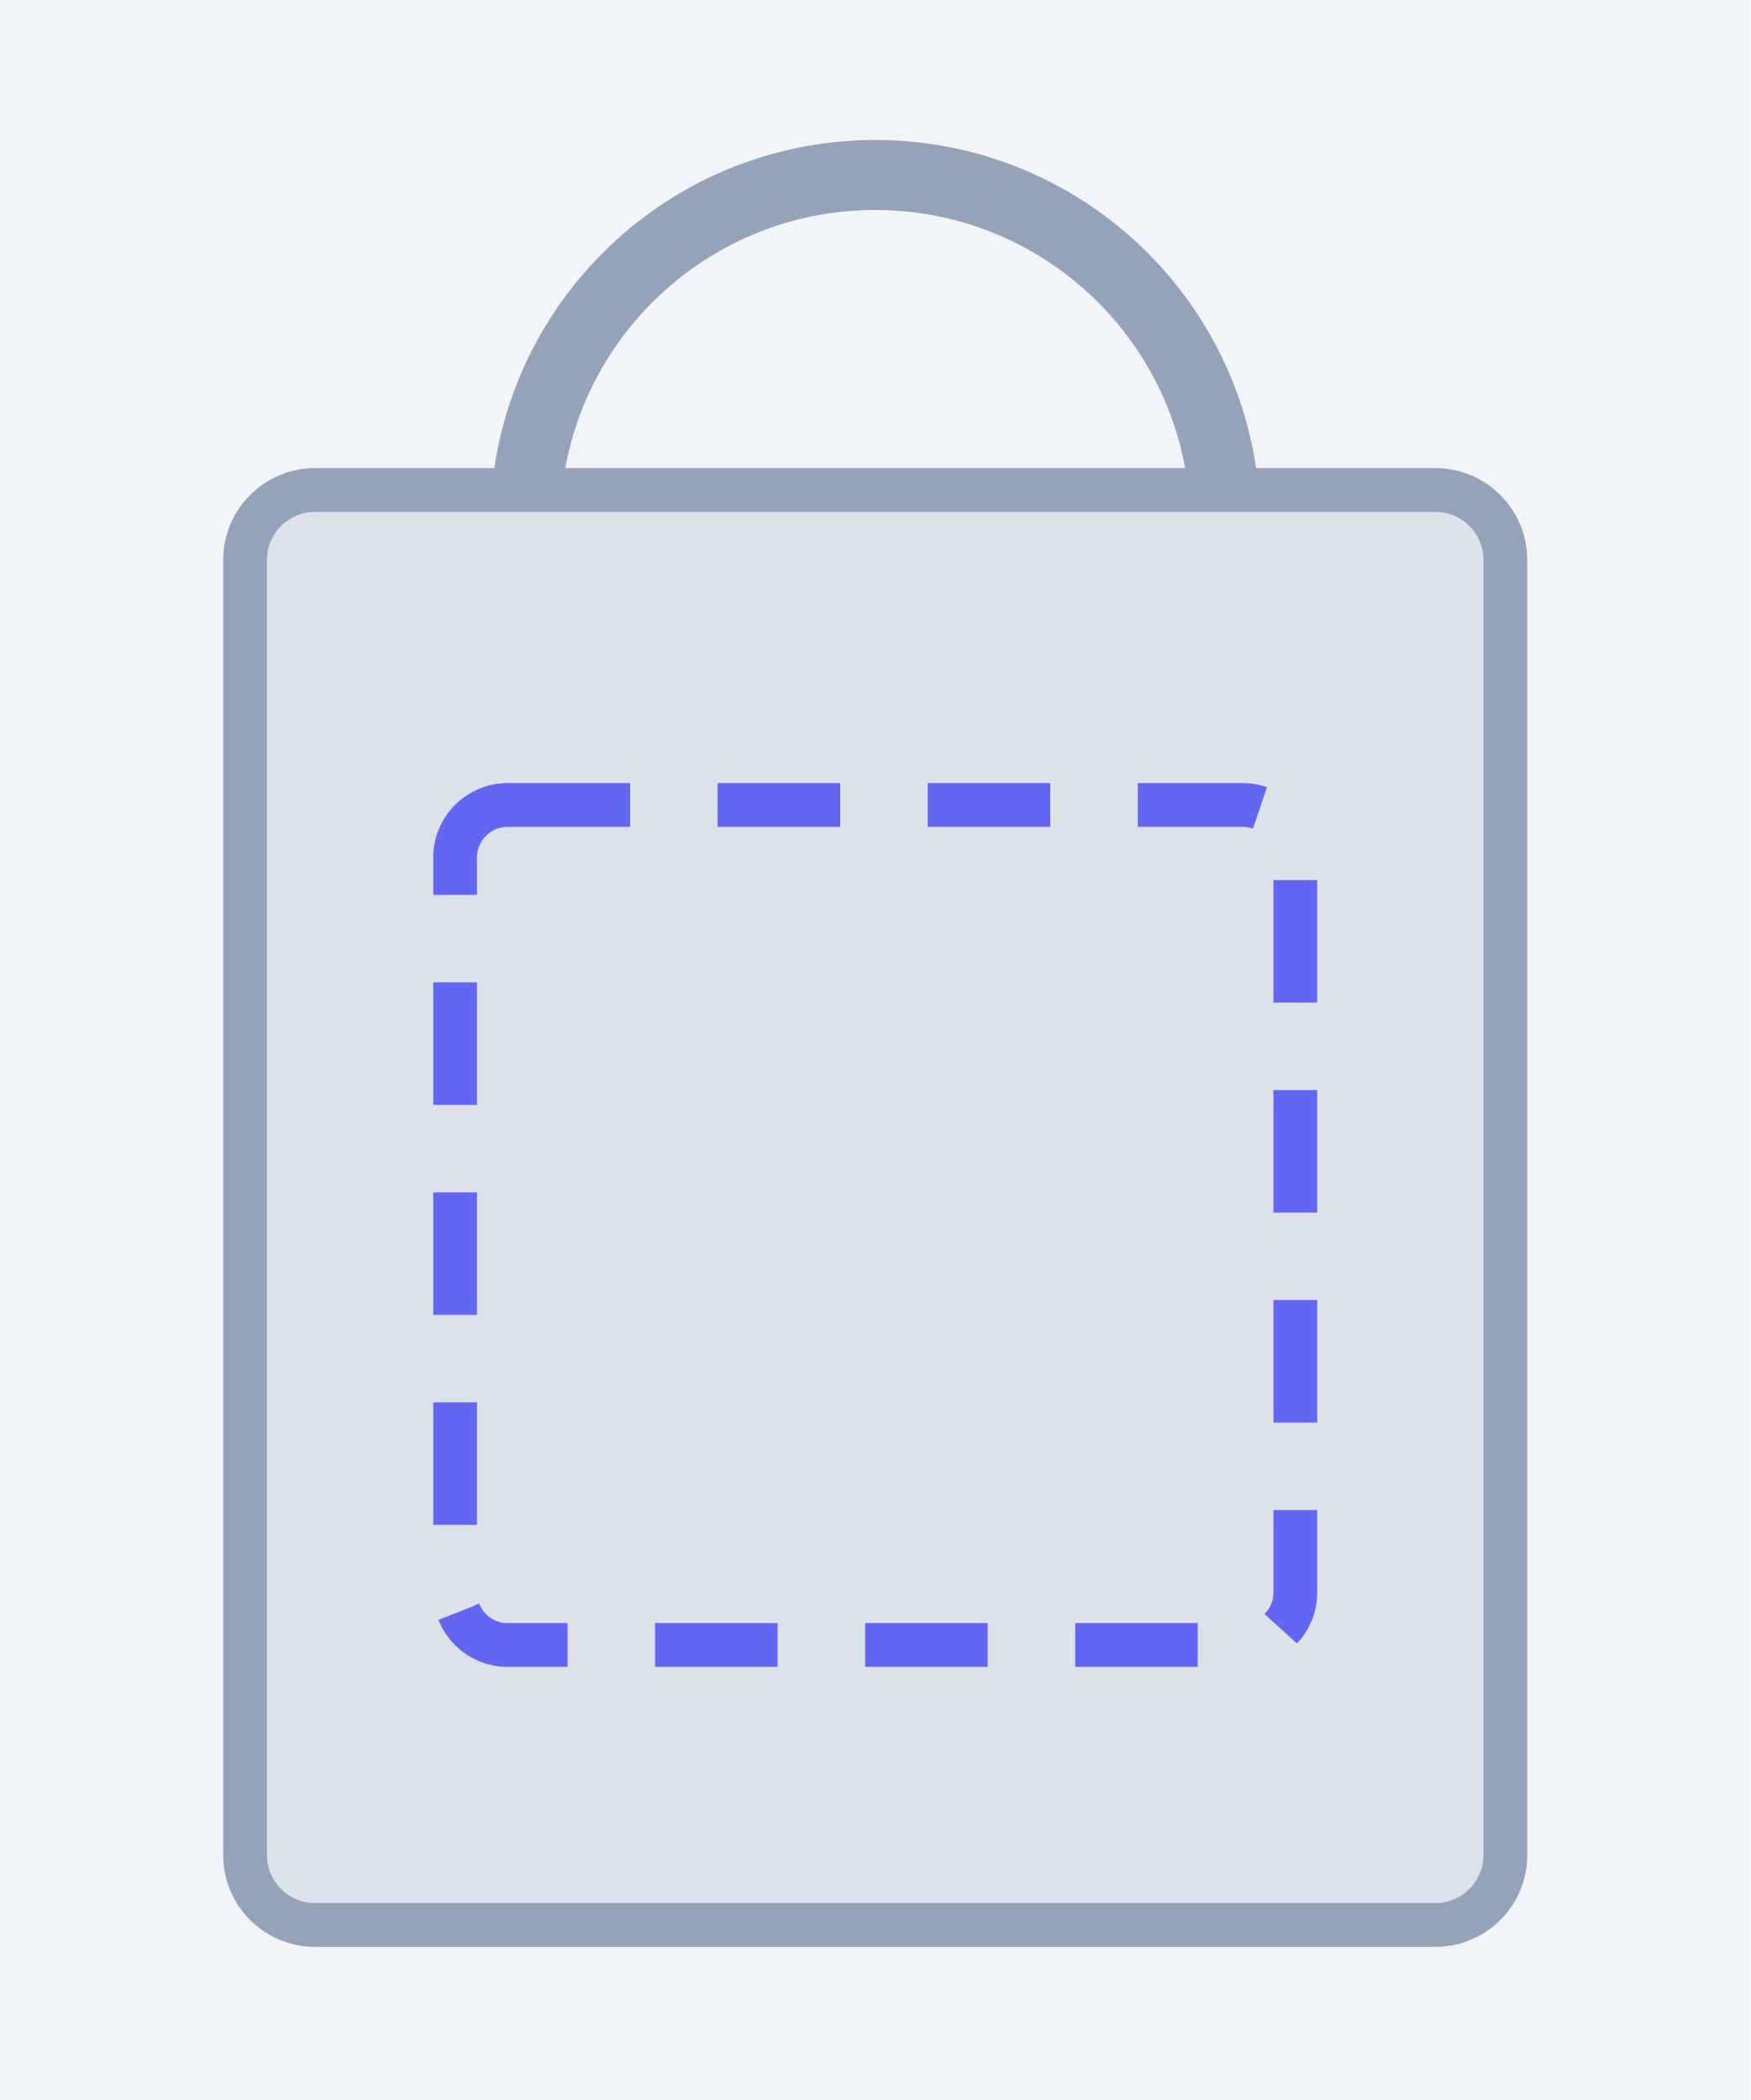
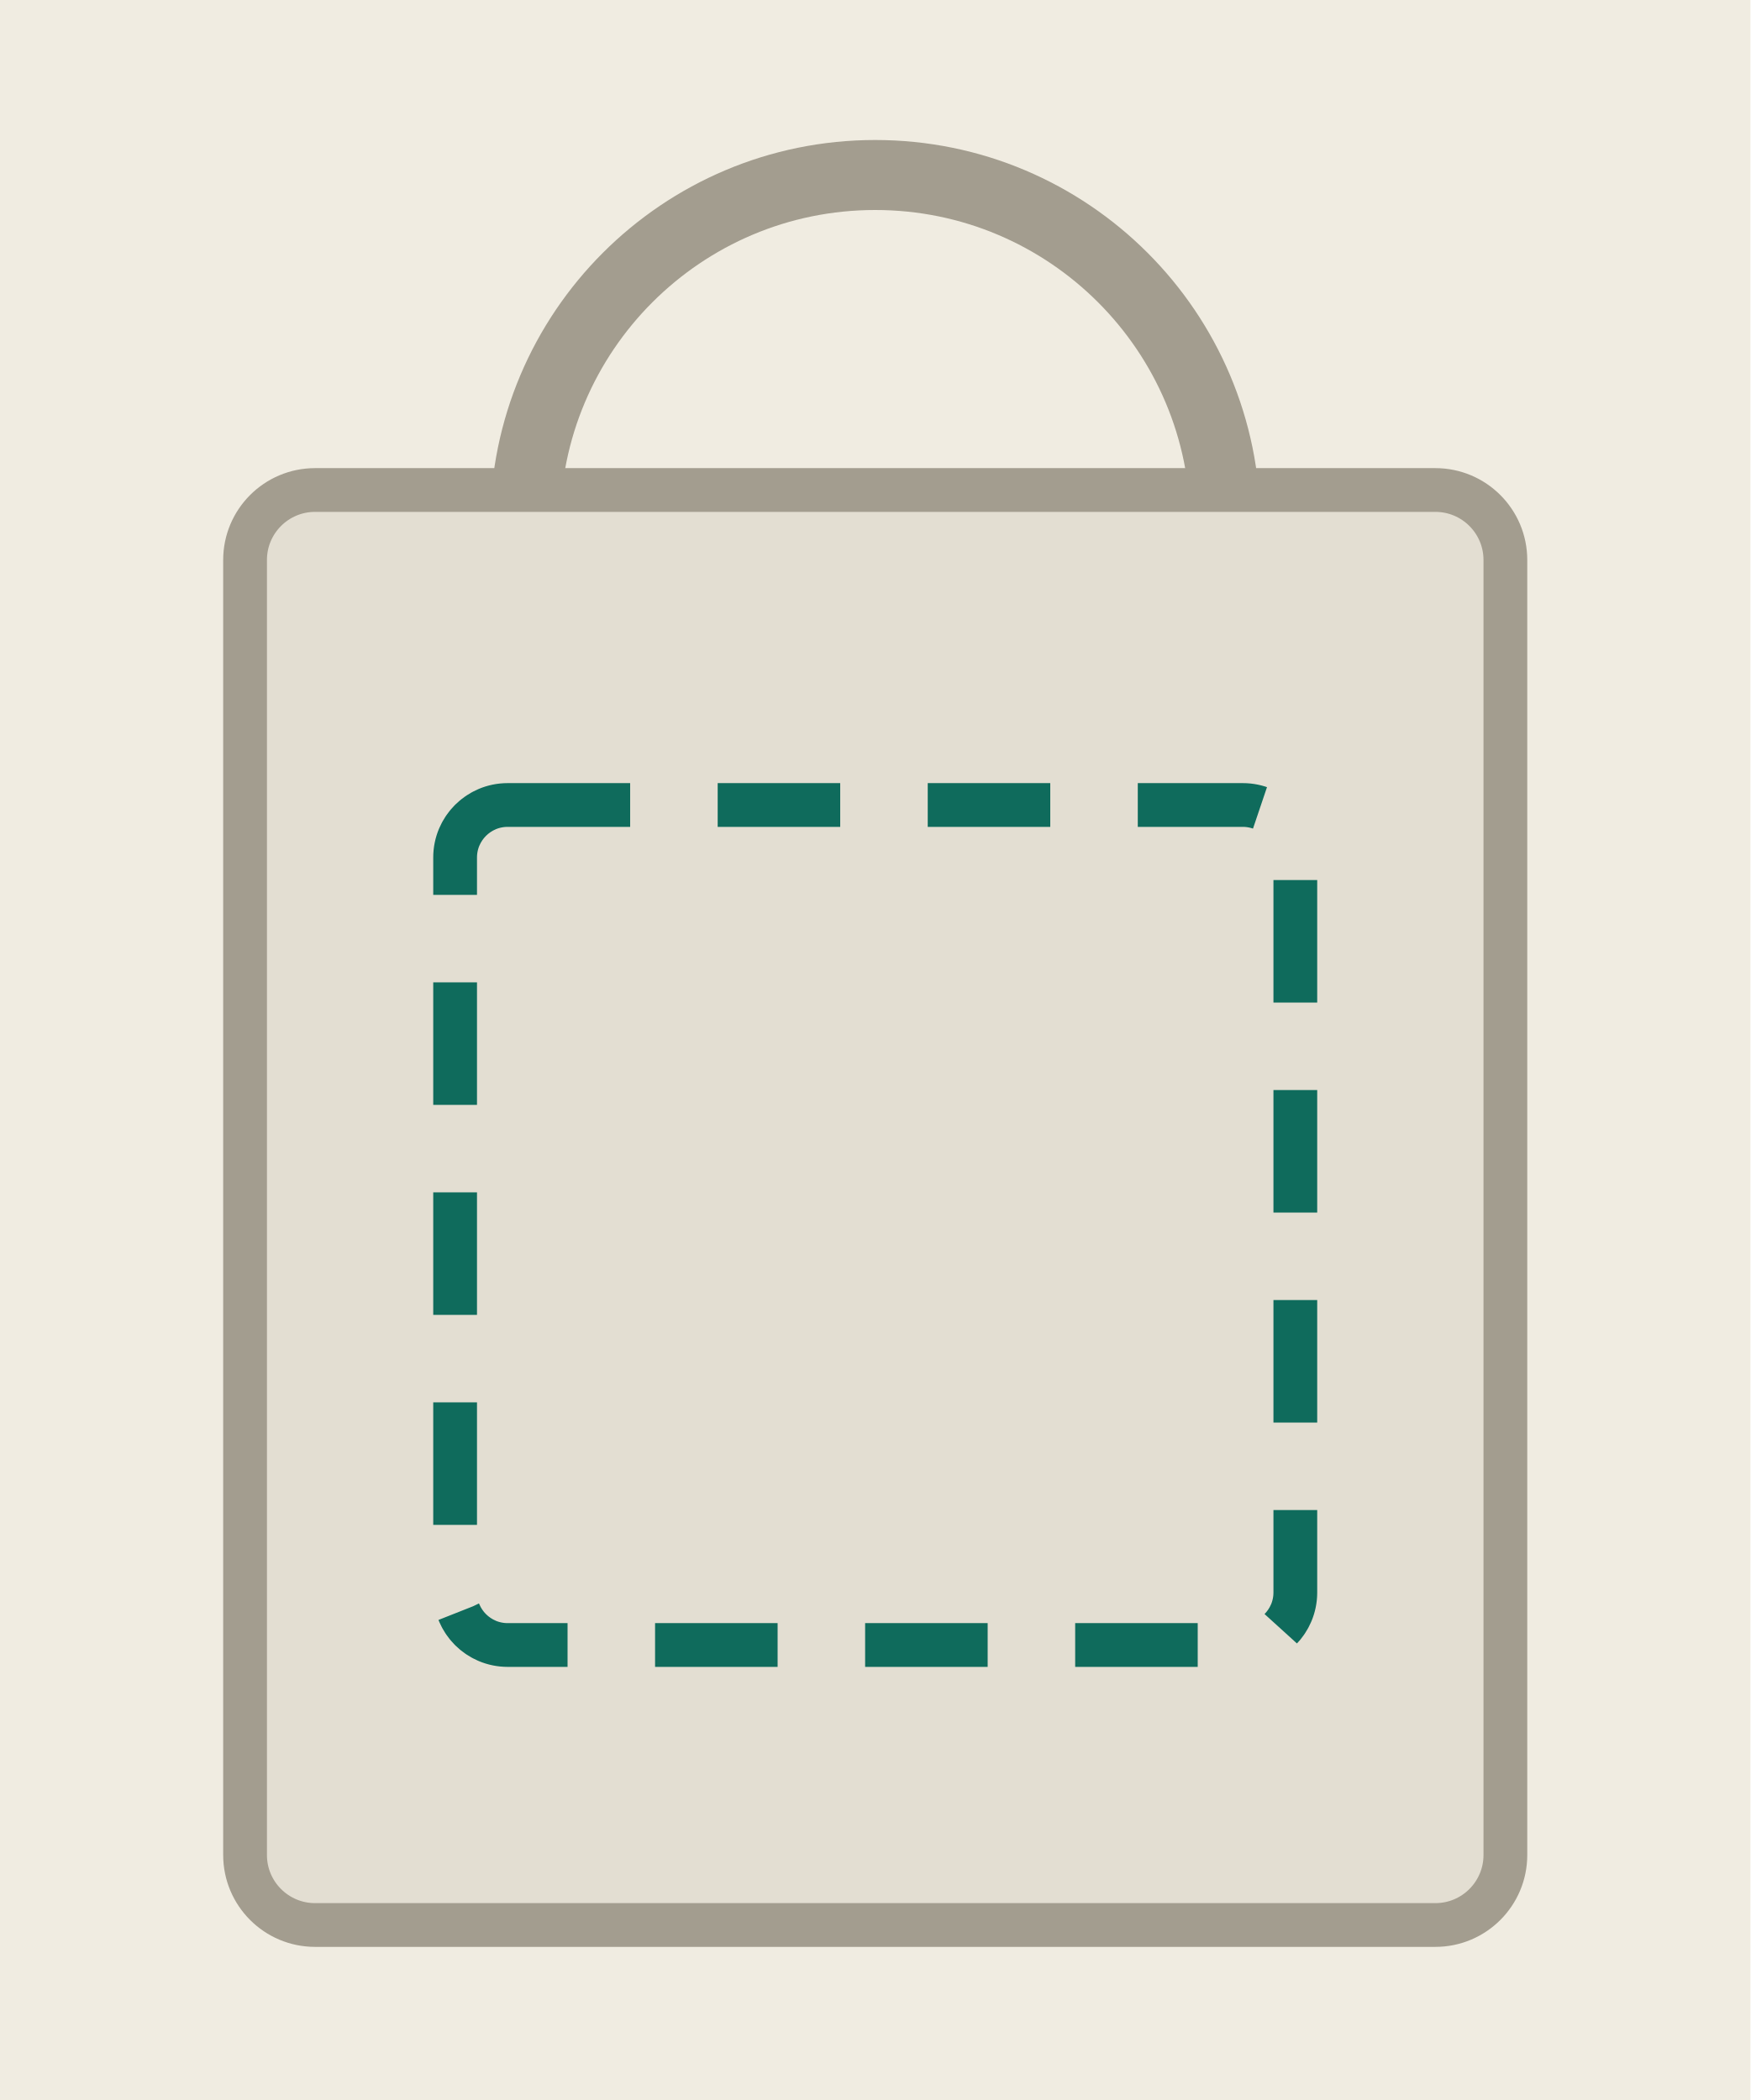
<svg xmlns="http://www.w3.org/2000/svg" viewBox="0 0 100 120" role="img" aria-label="帆布袋模板预览">
-   <rect width="100" height="120" fill="#f1f5f9" />
-   <path d="M30 30a20 20 0 0 1 40 0" fill="none" stroke="#94a3b8" stroke-width="4" />
-   <rect x="14" y="28" width="72" height="82" rx="4" fill="#dbe2ea" stroke="#94a3b8" stroke-width="2.5" />
-   <rect x="26" y="46" width="48" height="48" rx="3" fill="none" stroke="#6366f1" stroke-width="2.5" stroke-dasharray="7 5" />
+   <rect width="100" height="120" fill="#f0ece1" />
+   <path d="M30 30a20 20 0 0 1 40 0" fill="none" stroke="#a39d8f" stroke-width="4" />
+   <rect x="14" y="28" width="72" height="82" rx="4" fill="#e3ded2" stroke="#a39d8f" stroke-width="2.5" />
+   <rect x="26" y="46" width="48" height="48" rx="3" fill="none" stroke="#0f6b5c" stroke-width="2.5" stroke-dasharray="7 5" />
</svg>
